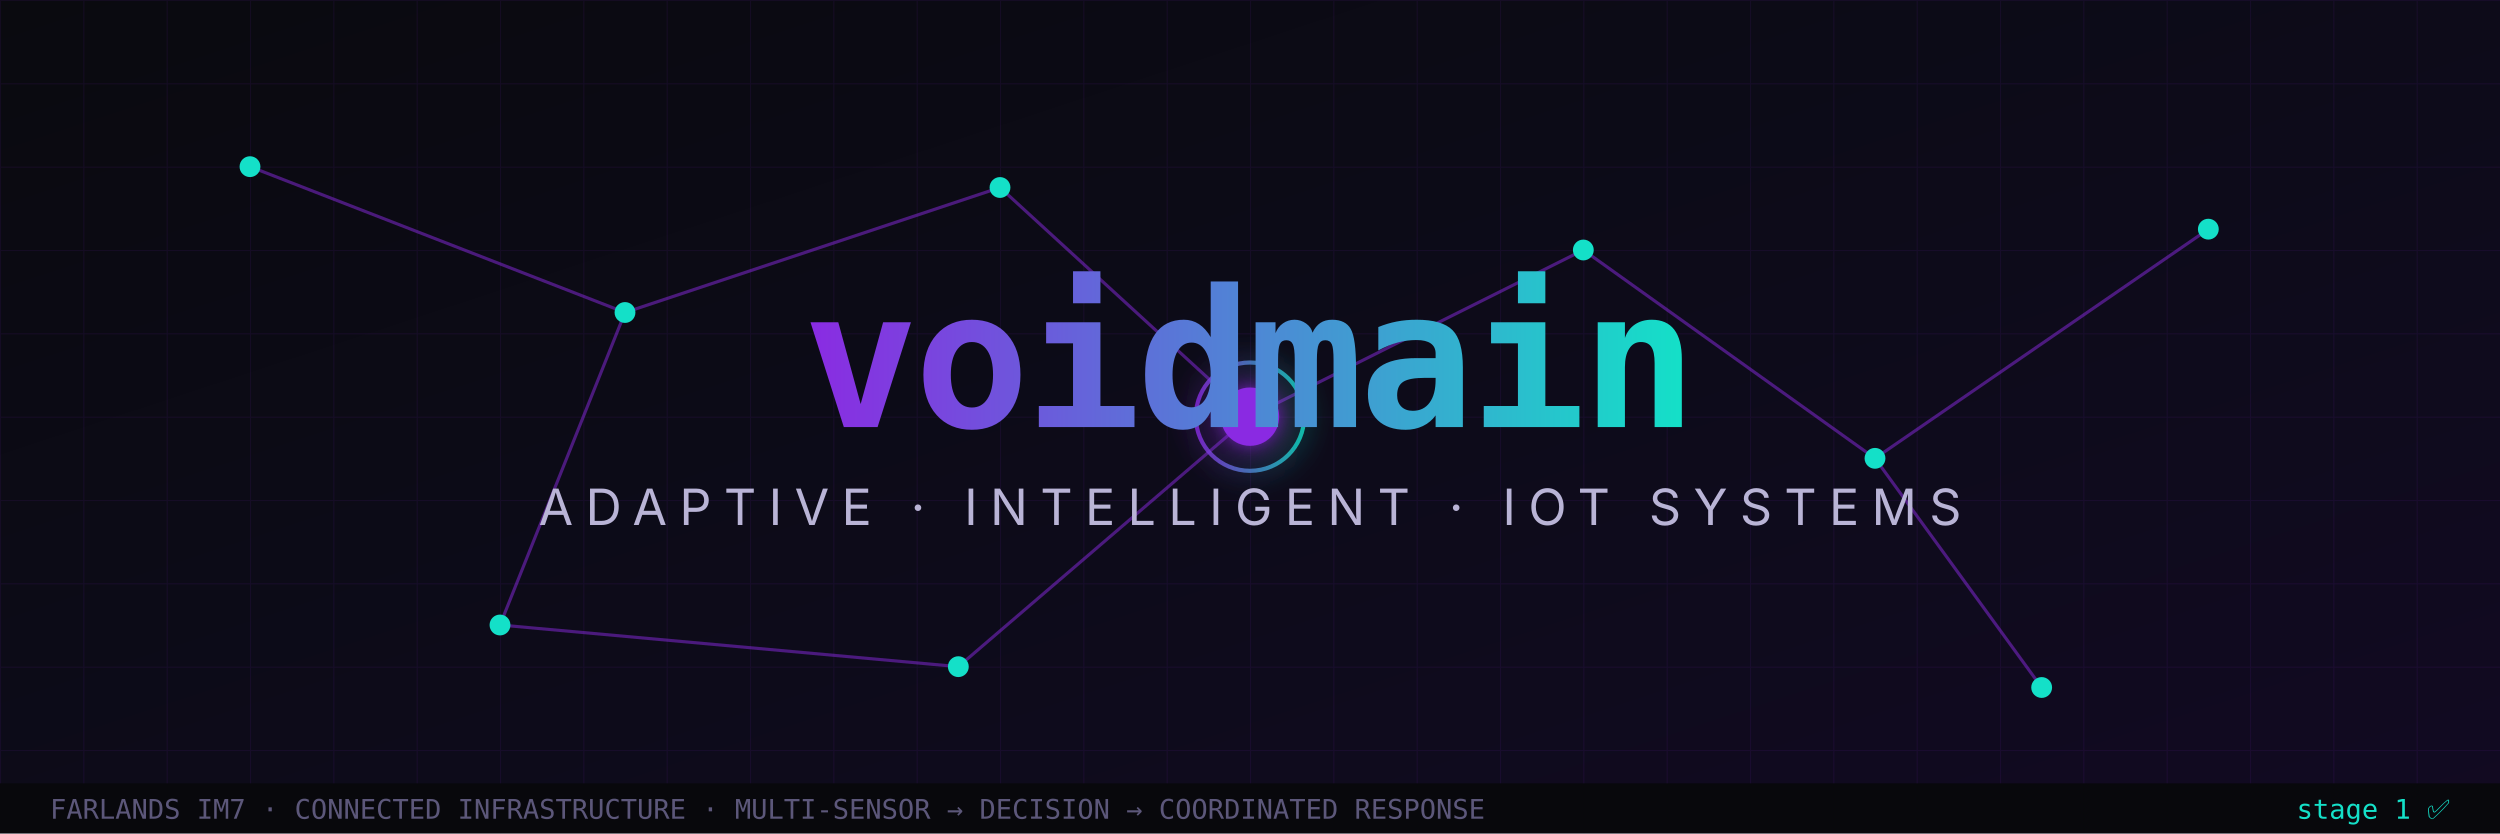
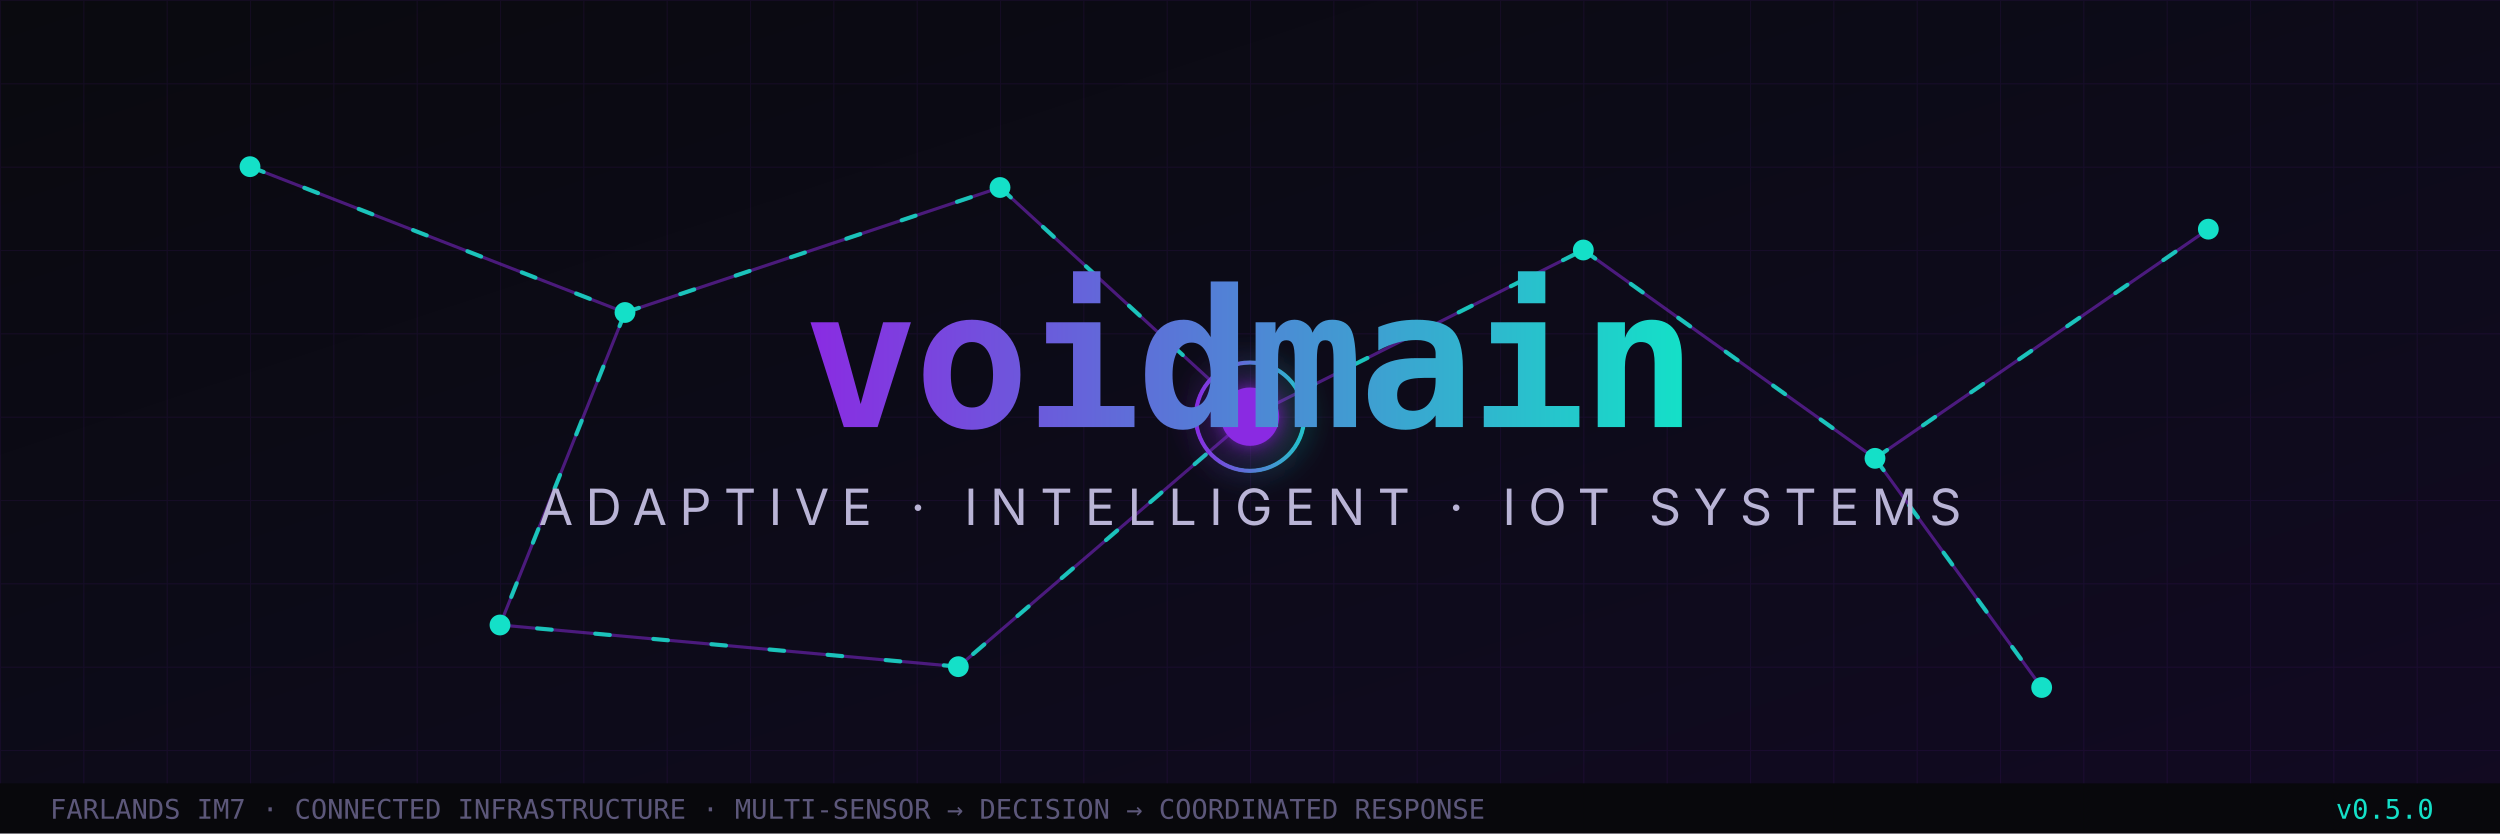
<svg xmlns="http://www.w3.org/2000/svg" viewBox="0 0 1200 400" width="1200" height="400" role="img" aria-label="voidmain — Adaptive Intelligent IoT Systems">
  <defs>
    <linearGradient id="bg" x1="0" y1="0" x2="1" y2="1">
      <stop offset="0%" stop-color="#0A0A0F" />
      <stop offset="55%" stop-color="#0D0B1A" />
      <stop offset="100%" stop-color="#120A22" />
    </linearGradient>
    <linearGradient id="volt" x1="0" y1="0" x2="1" y2="0">
+       <animate attributeName="x1" values="-0.7;0.1;-0.7" dur="7s" repeatCount="indefinite" />
+       <animate attributeName="x2" values="0.3;1.1;0.3" dur="7s" repeatCount="indefinite" />
      <stop offset="0%" stop-color="#8A2BE2" />
      <stop offset="100%" stop-color="#14E0C8" />
    </linearGradient>
    <linearGradient id="glow" x1="0" y1="0" x2="0" y2="1">
      <stop offset="0%" stop-color="#8A2BE2" stop-opacity="0.35" />
      <stop offset="100%" stop-color="#14E0C8" stop-opacity="0" />
+     </linearGradient>
+     <linearGradient id="sweep" x1="0" y1="0" x2="1" y2="0">
+       <stop offset="0%" stop-color="#14E0C8" stop-opacity="0" />
+       <stop offset="50%" stop-color="#14E0C8" stop-opacity="0.10" />
+       <stop offset="100%" stop-color="#8A2BE2" stop-opacity="0" />
    </linearGradient>
    <pattern id="grid" width="40" height="40" patternUnits="userSpaceOnUse">
      <path d="M40 0H0V40" fill="none" stroke="#8A2BE2" stroke-opacity="0.08" stroke-width="1" />
    </pattern>
    <filter id="soft" x="-50%" y="-50%" width="200%" height="200%">
      <feGaussianBlur stdDeviation="6" result="b" />
      <feMerge>
        <feMergeNode in="b" />
        <feMergeNode in="SourceGraphic" />
      </feMerge>
    </filter>
+     <style>
+       .pkt { fill: none; stroke: #14E0C8; stroke-width: 2; stroke-linecap: round;
+              stroke-dasharray: 7 21; stroke-opacity: 0.85;
+              animation: vmflow 1.7s linear infinite; }
+       @keyframes vmflow { from { stroke-dashoffset: 0; } to { stroke-dashoffset: -28; } }
+       .node { animation: vmbeat 3.2s ease-in-out infinite; transform-box: fill-box;
+               transform-origin: center; }
+       @keyframes vmbeat { 0%, 100% { transform: scale(1); opacity: 0.75; }
+                           50%      { transform: scale(1.45); opacity: 1; } }
+       @media (prefers-reduced-motion: reduce) {
+         .pkt, .node { animation: none; }
+       }
+     </style>
  </defs>
  <rect width="1200" height="400" fill="url(#bg)" />
  <rect width="1200" height="400" fill="url(#grid)" />
  <g stroke="#8A2BE2" stroke-opacity="0.5" stroke-width="1.5">
    <line x1="120" y1="80" x2="300" y2="150" />
    <line x1="300" y1="150" x2="240" y2="300" />
    <line x1="300" y1="150" x2="480" y2="90" />
    <line x1="480" y1="90" x2="600" y2="200" />
    <line x1="600" y1="200" x2="460" y2="320" />
    <line x1="600" y1="200" x2="760" y2="120" />
    <line x1="760" y1="120" x2="900" y2="220" />
    <line x1="900" y1="220" x2="1060" y2="110" />
    <line x1="900" y1="220" x2="980" y2="330" />
    <line x1="460" y1="320" x2="240" y2="300" />
  </g>
+   <g class="pkt">
+     <line x1="120" y1="80" x2="300" y2="150" />
+     <line x1="300" y1="150" x2="240" y2="300" />
+     <line x1="300" y1="150" x2="480" y2="90" />
+     <line x1="480" y1="90" x2="600" y2="200" />
+     <line x1="600" y1="200" x2="460" y2="320" />
+     <line x1="600" y1="200" x2="760" y2="120" />
+     <line x1="760" y1="120" x2="900" y2="220" />
+     <line x1="900" y1="220" x2="1060" y2="110" />
+     <line x1="900" y1="220" x2="980" y2="330" />
+     <line x1="460" y1="320" x2="240" y2="300" />
+   </g>
  <g fill="#14E0C8">
-     <circle cx="120" cy="80" r="5" />
-     <circle cx="300" cy="150" r="5" />
-     <circle cx="240" cy="300" r="5" />
-     <circle cx="480" cy="90" r="5" />
-     <circle cx="460" cy="320" r="5" />
-     <circle cx="760" cy="120" r="5" />
-     <circle cx="900" cy="220" r="5" />
-     <circle cx="1060" cy="110" r="5" />
-     <circle cx="980" cy="330" r="5" />
+     <circle class="node" cx="120" cy="80" r="5" style="animation-delay:0s" />
+     <circle class="node" cx="300" cy="150" r="5" style="animation-delay:0.35s" />
+     <circle class="node" cx="240" cy="300" r="5" style="animation-delay:0.7s" />
+     <circle class="node" cx="480" cy="90" r="5" style="animation-delay:1.05s" />
+     <circle class="node" cx="460" cy="320" r="5" style="animation-delay:1.4s" />
+     <circle class="node" cx="760" cy="120" r="5" style="animation-delay:1.75s" />
+     <circle class="node" cx="900" cy="220" r="5" style="animation-delay:2.1s" />
+     <circle class="node" cx="1060" cy="110" r="5" style="animation-delay:2.45s" />
+     <circle class="node" cx="980" cy="330" r="5" style="animation-delay:2.8s" />
  </g>
+   <circle cx="600" cy="200" r="26" fill="none" stroke="#14E0C8" stroke-width="1.5">
+     <animate attributeName="r" values="26;74" dur="3.4s" repeatCount="indefinite" />
+     <animate attributeName="stroke-opacity" values="0.42;0" dur="3.4s" repeatCount="indefinite" />
+   </circle>
+   <circle cx="600" cy="200" r="26" fill="none" stroke="#8A2BE2" stroke-width="1.5">
+     <animate attributeName="r" values="26;74" dur="3.4s" begin="1.7s" repeatCount="indefinite" />
+     <animate attributeName="stroke-opacity" values="0.42;0" dur="3.4s" begin="1.7s" repeatCount="indefinite" />
+   </circle>
  <g filter="url(#soft)">
-     <circle cx="600" cy="200" r="14" fill="#8A2BE2" />
+     <circle cx="600" cy="200" r="14" fill="#8A2BE2">
+       <animate attributeName="r" values="13;15.5;13" dur="2.6s" repeatCount="indefinite" />
+     </circle>
    <circle cx="600" cy="200" r="26" fill="none" stroke="url(#volt)" stroke-width="2" stroke-opacity="0.8" />
  </g>
  <text x="600" y="205" text-anchor="middle" font-family="ui-monospace, 'JetBrains Mono', 'IBM Plex Mono', monospace" font-size="92" font-weight="700" fill="url(#volt)" letter-spacing="-2">voidmain</text>
  <text x="600" y="252" text-anchor="middle" font-family="ui-sans-serif, 'IBM Plex Sans', Inter, sans-serif" font-size="24" fill="#B9B4D6" letter-spacing="6">ADAPTIVE · INTELLIGENT · IOT SYSTEMS</text>
+   <rect x="-170" y="0" width="170" height="400" fill="url(#sweep)">
+     <animate attributeName="x" values="-170;1250" dur="8s" repeatCount="indefinite" />
+   </rect>
  <rect x="0" y="376" width="1200" height="24" fill="#08080C" />
  <text x="24" y="393" font-family="ui-monospace, monospace" font-size="13" fill="#5C577A">
    FARLANDS IM7 · CONNECTED INFRASTRUCTURE · MULTI-SENSOR → DECISION → COORDINATED RESPONSE
  </text>
-   <text x="1176" y="393" text-anchor="end" font-family="ui-monospace, monospace" font-size="13" fill="#14E0C8">stage 1 ✅</text>
+   <text x="1176" y="393" text-anchor="end" font-family="ui-monospace, monospace" font-size="13" fill="#14E0C8">
+     v0.5.0
+     <animate attributeName="fill-opacity" values="1;0.45;1" dur="3.4s" repeatCount="indefinite" />
+   </text>
</svg>
